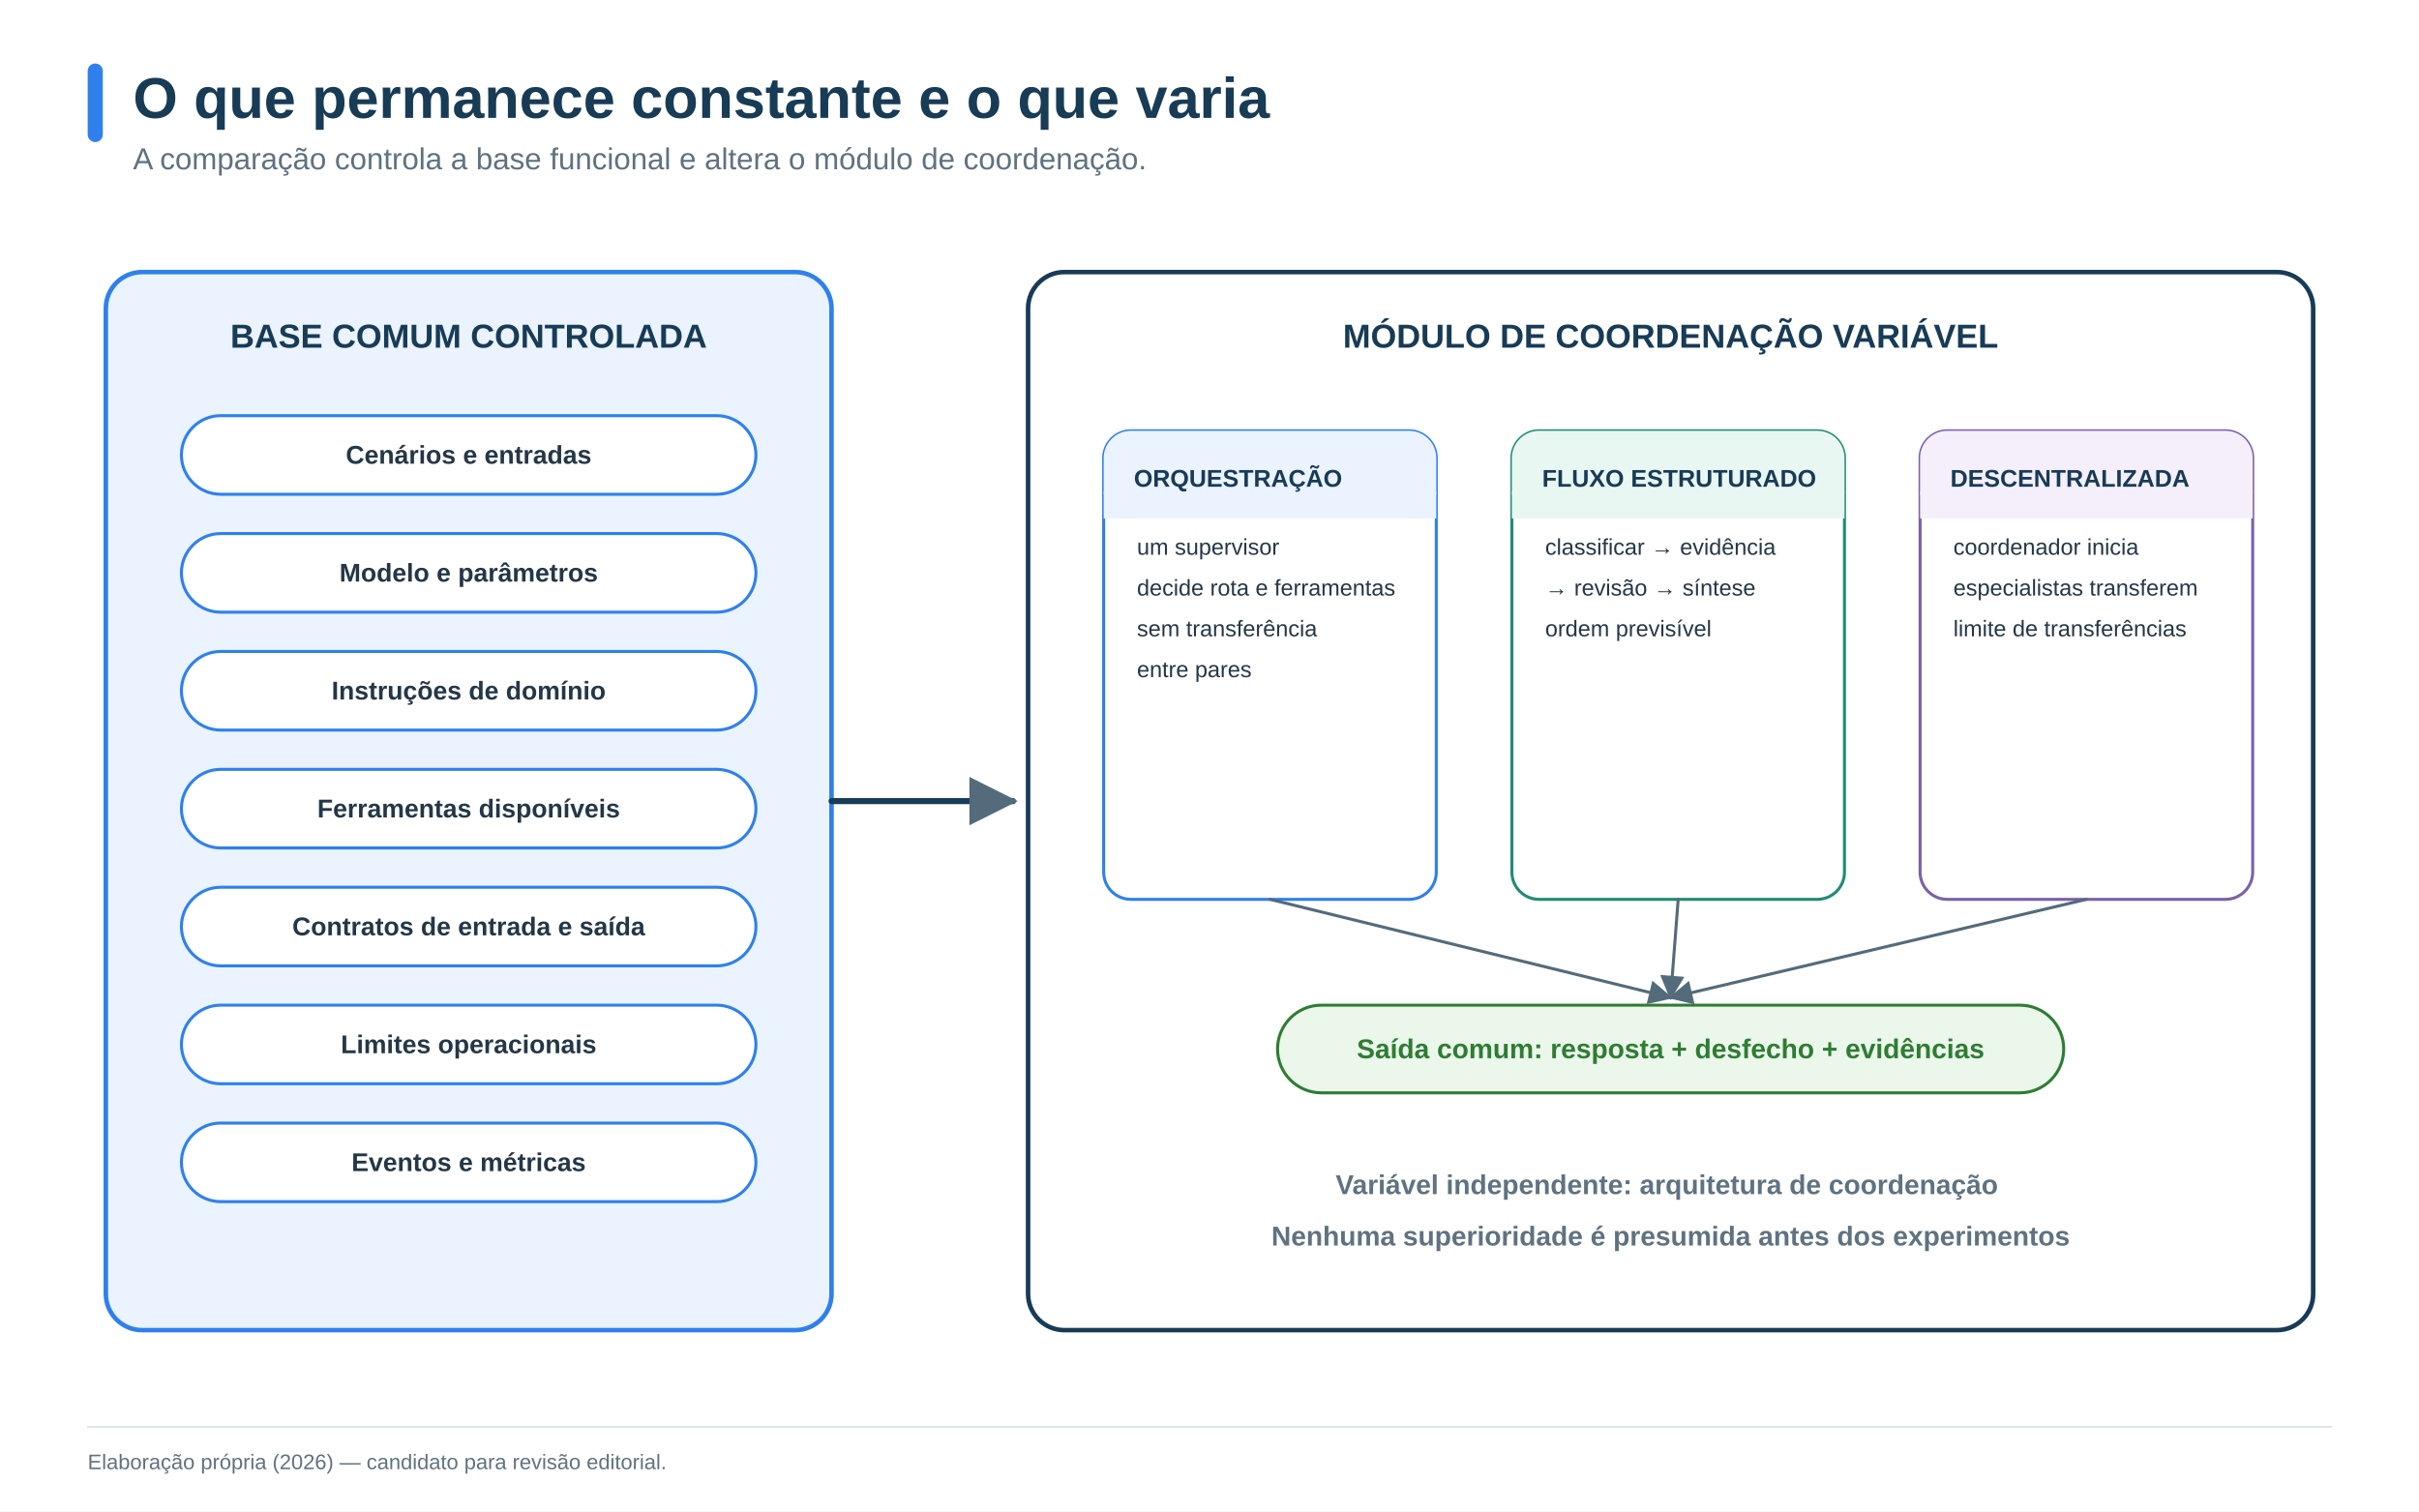
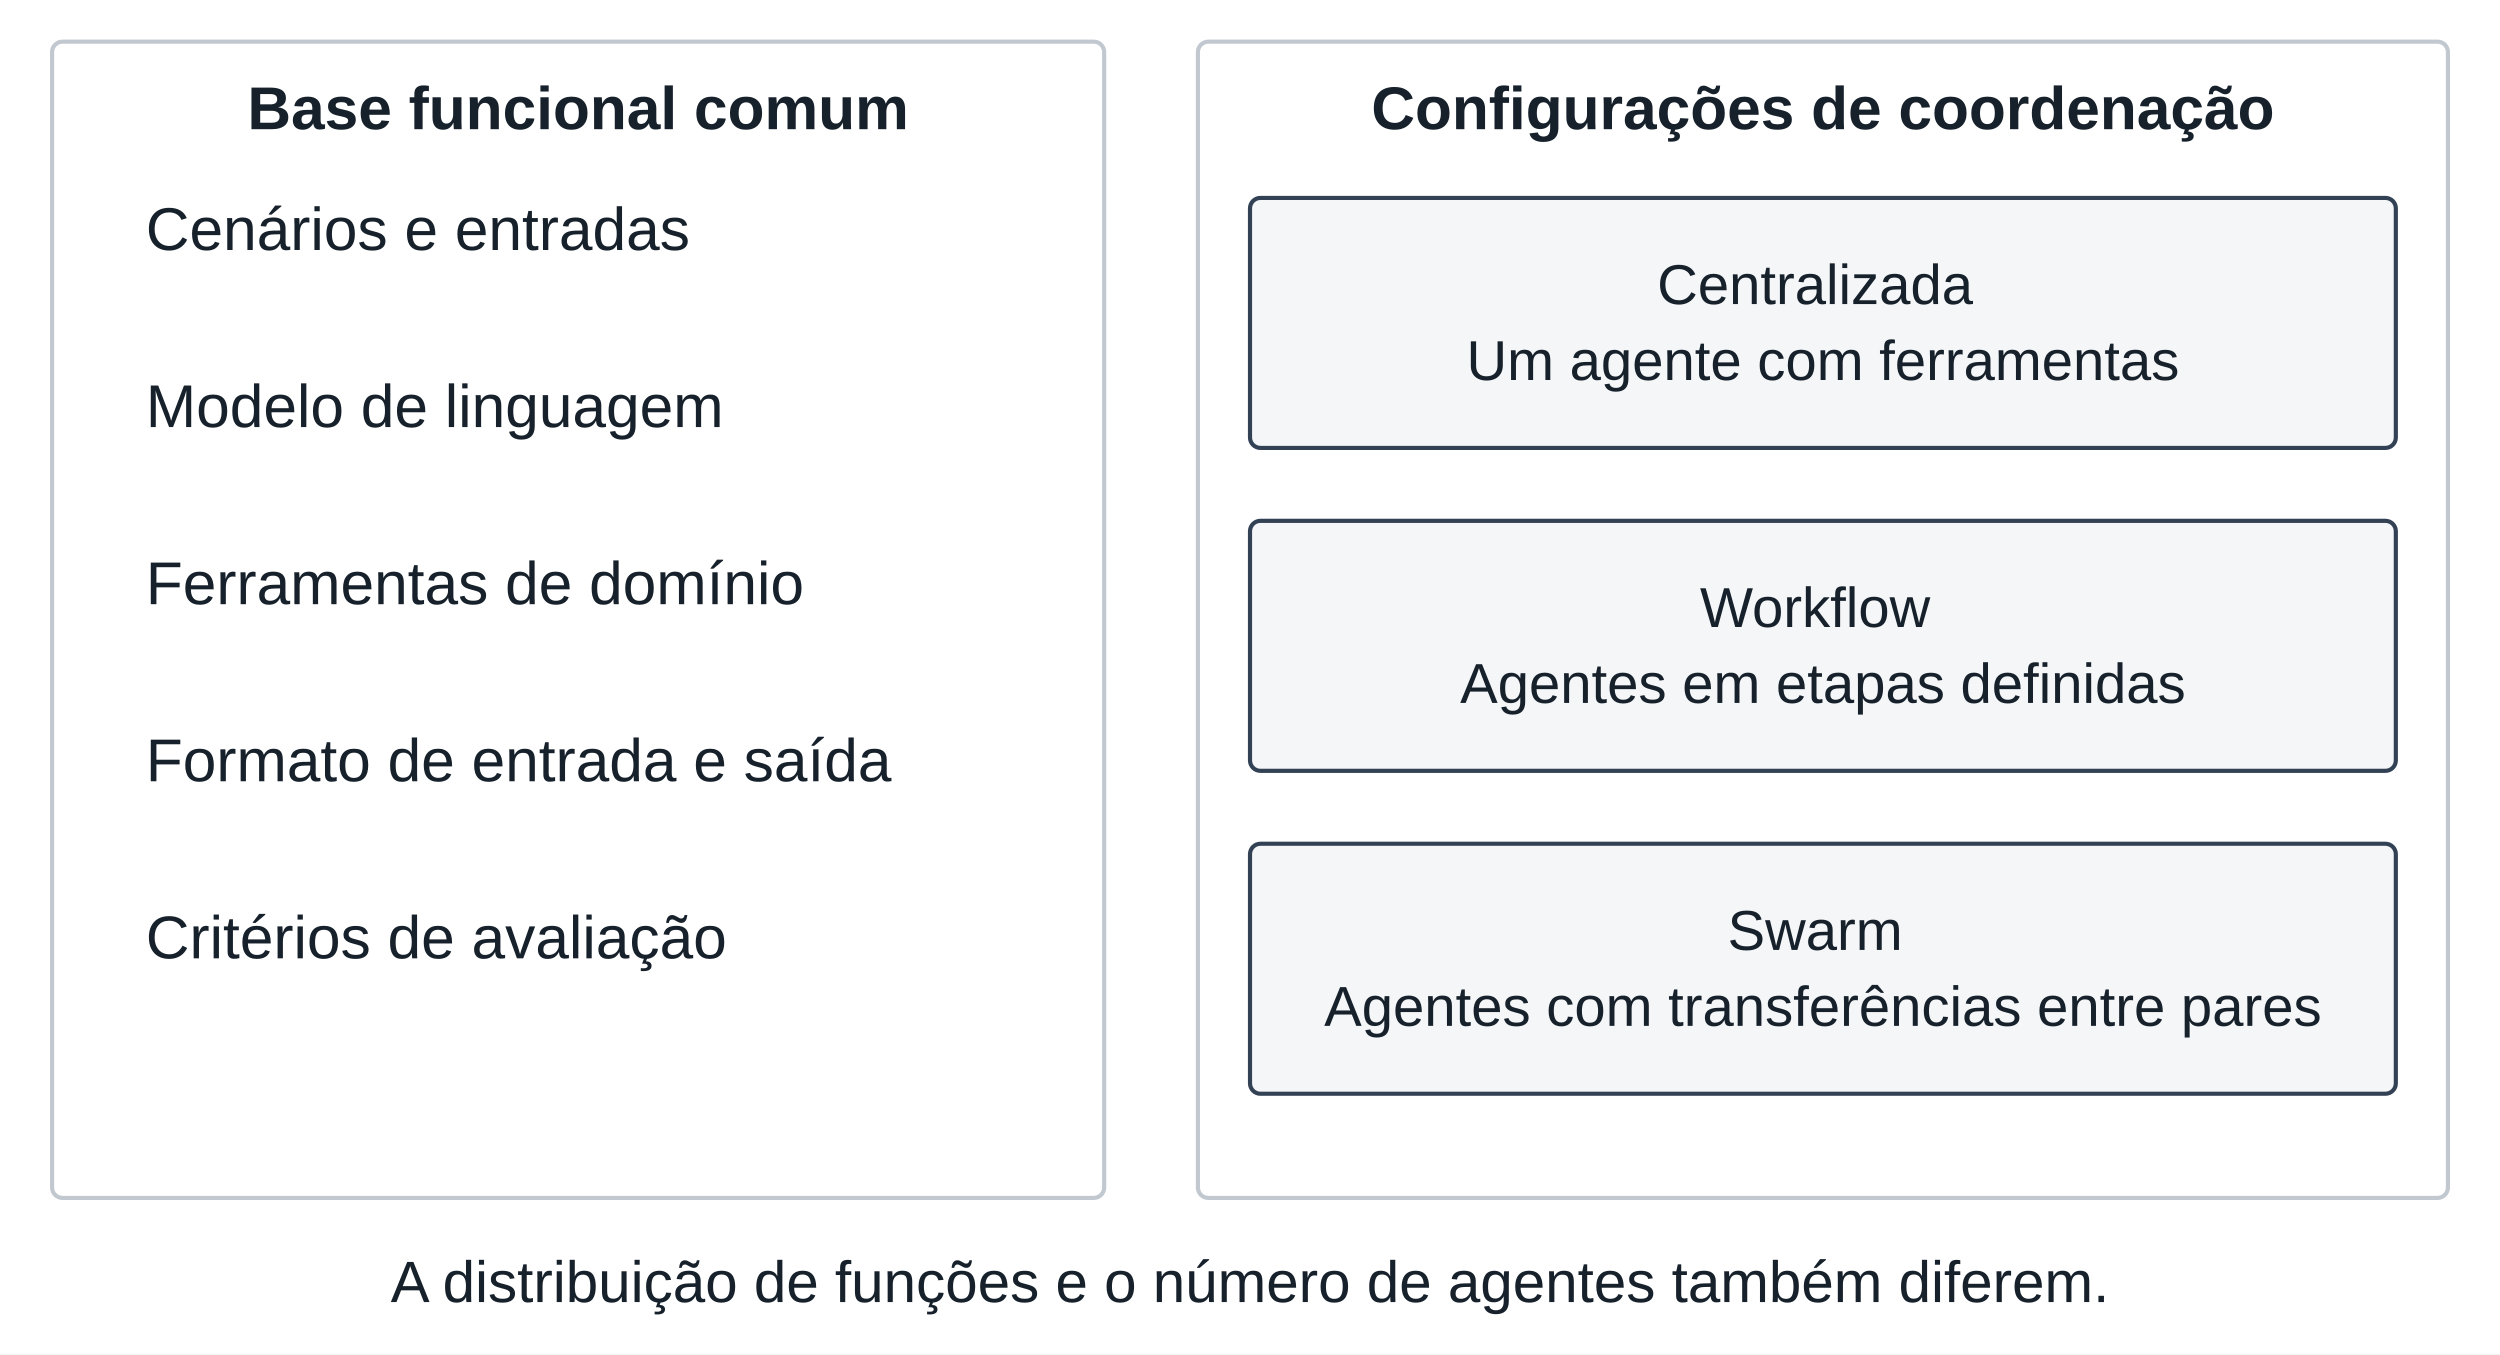
- <svg xmlns="http://www.w3.org/2000/svg" width="1600" height="1000" viewBox="0 0 1600 1000" role="img" aria-labelledby="title desc">
+ <svg xmlns="http://www.w3.org/2000/svg" width="1200" height="650" viewBox="0 0 1200 650" role="img" aria-labelledby="title desc">
  <defs>
-     <marker id="arrow" viewBox="0 0 10 10" refX="9" refY="5" markerWidth="8" markerHeight="8" orient="auto-start-reverse">
-       <path d="M 0 0 L 10 5 L 0 10 z" fill="#536B7A" />
+     <marker id="a" markerWidth="9" markerHeight="9" refX="8" refY="4" orient="auto" markerUnits="userSpaceOnUse">
+       <path d="M0,0 L8,4 L0,8 Z" fill="#334155" />
    </marker>
-     <marker id="arrowBlue" viewBox="0 0 10 10" refX="9" refY="5" markerWidth="8" markerHeight="8" orient="auto-start-reverse">
-       <path d="M 0 0 L 10 5 L 0 10 z" fill="#2F80ED" />
-     </marker>
-     <style>
-                 text { font-family: Arial, Helvetica, sans-serif; }
-                 .title { font-size: 38px; font-weight: 700; fill: #183B56; }
-                 .subtitle { font-size: 20px; fill: #5F7280; }
-                 .label { font-size: 22px; font-weight: 700; }
-                 .body { font-size: 18px; }
-                 .small { font-size: 15px; }
-                 .tiny { font-size: 13px; }
-               </style>
  </defs>
-   <rect width="1600" height="1000" fill="#FFFFFF" />
-   <rect x="58" y="42" width="10" height="52" rx="5" fill="#2F80ED" />
-   <text x="88" y="78" class="title">O que permanece constante e o que varia</text>
-   <text x="88" y="112" class="subtitle">A comparação controla a base funcional e altera o módulo de coordenação.</text>
-   <rect x="70" y="180" width="480" height="700" rx="24" fill="#EAF3FF" stroke="#2F80ED" stroke-width="3" />
-   <text x="310" y="230" font-size="22" font-weight="700" fill="#183B56" text-anchor="middle" font-style="normal">
-     <tspan x="310" dy="0">BASE COMUM CONTROLADA</tspan>
-   </text>
-   <rect x="120" y="275" width="380" height="52" rx="26.0" fill="#FFFFFF" stroke="#2F80ED" stroke-width="2" />
-   <text x="310.0" y="306.78" font-size="17" font-weight="700" fill="#243746" text-anchor="middle" font-style="normal">
-     <tspan x="310.0" dy="0">Cenários e entradas</tspan>
-   </text>
-   <rect x="120" y="353" width="380" height="52" rx="26.0" fill="#FFFFFF" stroke="#2F80ED" stroke-width="2" />
-   <text x="310.0" y="384.78" font-size="17" font-weight="700" fill="#243746" text-anchor="middle" font-style="normal">
-     <tspan x="310.0" dy="0">Modelo e parâmetros</tspan>
-   </text>
-   <rect x="120" y="431" width="380" height="52" rx="26.0" fill="#FFFFFF" stroke="#2F80ED" stroke-width="2" />
-   <text x="310.0" y="462.78" font-size="17" font-weight="700" fill="#243746" text-anchor="middle" font-style="normal">
-     <tspan x="310.0" dy="0">Instruções de domínio</tspan>
-   </text>
-   <rect x="120" y="509" width="380" height="52" rx="26.0" fill="#FFFFFF" stroke="#2F80ED" stroke-width="2" />
-   <text x="310.0" y="540.78" font-size="17" font-weight="700" fill="#243746" text-anchor="middle" font-style="normal">
-     <tspan x="310.0" dy="0">Ferramentas disponíveis</tspan>
-   </text>
-   <rect x="120" y="587" width="380" height="52" rx="26.0" fill="#FFFFFF" stroke="#2F80ED" stroke-width="2" />
-   <text x="310.0" y="618.78" font-size="17" font-weight="700" fill="#243746" text-anchor="middle" font-style="normal">
-     <tspan x="310.0" dy="0">Contratos de entrada e saída</tspan>
-   </text>
-   <rect x="120" y="665" width="380" height="52" rx="26.0" fill="#FFFFFF" stroke="#2F80ED" stroke-width="2" />
-   <text x="310.0" y="696.78" font-size="17" font-weight="700" fill="#243746" text-anchor="middle" font-style="normal">
-     <tspan x="310.0" dy="0">Limites operacionais</tspan>
-   </text>
-   <rect x="120" y="743" width="380" height="52" rx="26.0" fill="#FFFFFF" stroke="#2F80ED" stroke-width="2" />
-   <text x="310.0" y="774.78" font-size="17" font-weight="700" fill="#243746" text-anchor="middle" font-style="normal">
-     <tspan x="310.0" dy="0">Eventos e métricas</tspan>
-   </text>
-   <line x1="550" y1="530" x2="670" y2="530" stroke="#183B56" stroke-width="4" stroke-linecap="round" marker-end="url(#arrow)" />
-   <rect x="680" y="180" width="850" height="700" rx="24" fill="#FFFFFF" stroke="#183B56" stroke-width="3" />
-   <text x="1105" y="230" font-size="22" font-weight="700" fill="#183B56" text-anchor="middle" font-style="normal">
-     <tspan x="1105" dy="0">MÓDULO DE COORDENAÇÃO VARIÁVEL</tspan>
-   </text>
-   <rect x="730" y="285" width="220" height="310" rx="18" fill="#FFFFFF" stroke="#2F80ED" stroke-width="2" />
-   <rect x="730" y="285" width="220" height="58" rx="18" fill="#EAF3FF" />
-   <rect x="730" y="325" width="220" height="18" fill="#EAF3FF" />
-   <text x="750" y="322" font-size="16" font-weight="700" fill="#183B56" text-anchor="start" font-style="normal">
-     <tspan x="750" dy="0">ORQUESTRAÇÃO</tspan>
-   </text>
-   <text x="752" y="367" font-size="15" font-weight="400" fill="#243746" text-anchor="start" font-style="normal">
-     <tspan x="752" dy="0">um supervisor</tspan>
-     <tspan x="752" dy="27">decide rota e ferramentas</tspan>
-     <tspan x="752" dy="27">sem transferência</tspan>
-     <tspan x="752" dy="27">entre pares</tspan>
-   </text>
-   <rect x="1000" y="285" width="220" height="310" rx="18" fill="#FFFFFF" stroke="#218C74" stroke-width="2" />
-   <rect x="1000" y="285" width="220" height="58" rx="18" fill="#E9F7F3" />
-   <rect x="1000" y="325" width="220" height="18" fill="#E9F7F3" />
-   <text x="1020" y="322" font-size="16" font-weight="700" fill="#183B56" text-anchor="start" font-style="normal">
-     <tspan x="1020" dy="0">FLUXO ESTRUTURADO</tspan>
-   </text>
-   <text x="1022" y="367" font-size="15" font-weight="400" fill="#243746" text-anchor="start" font-style="normal">
-     <tspan x="1022" dy="0">classificar → evidência</tspan>
-     <tspan x="1022" dy="27">→ revisão → síntese</tspan>
-     <tspan x="1022" dy="27">ordem previsível</tspan>
-   </text>
-   <rect x="1270" y="285" width="220" height="310" rx="18" fill="#FFFFFF" stroke="#7B61A8" stroke-width="2" />
-   <rect x="1270" y="285" width="220" height="58" rx="18" fill="#F4EFFB" />
-   <rect x="1270" y="325" width="220" height="18" fill="#F4EFFB" />
-   <text x="1290" y="322" font-size="16" font-weight="700" fill="#183B56" text-anchor="start" font-style="normal">
-     <tspan x="1290" dy="0">DESCENTRALIZADA</tspan>
-   </text>
-   <text x="1292" y="367" font-size="15" font-weight="400" fill="#243746" text-anchor="start" font-style="normal">
-     <tspan x="1292" dy="0">coordenador inicia</tspan>
-     <tspan x="1292" dy="27">especialistas transferem</tspan>
-     <tspan x="1292" dy="27">limite de transferências</tspan>
-   </text>
-   <rect x="845" y="665" width="520" height="58" rx="29.0" fill="#ECF7EC" stroke="#2E7D32" stroke-width="2" />
-   <text x="1105.0" y="700.12" font-size="18" font-weight="700" fill="#2E7D32" text-anchor="middle" font-style="normal">
-     <tspan x="1105.0" dy="0">Saída comum: resposta + desfecho + evidências</tspan>
-   </text>
-   <line x1="840" y1="595" x2="1105" y2="660" stroke="#536B7A" stroke-width="2" stroke-linecap="round" marker-end="url(#arrow)" />
-   <line x1="1110" y1="595" x2="1105" y2="660" stroke="#536B7A" stroke-width="2" stroke-linecap="round" marker-end="url(#arrow)" />
-   <line x1="1380" y1="595" x2="1105" y2="660" stroke="#536B7A" stroke-width="2" stroke-linecap="round" marker-end="url(#arrow)" />
-   <text x="1105" y="790" font-size="18" font-weight="700" fill="#5F7280" text-anchor="middle" font-style="normal">
-     <tspan x="1105" dy="0">Variável independente: arquitetura de coordenação</tspan>
-     <tspan x="1105" dy="34">Nenhuma superioridade é presumida antes dos experimentos</tspan>
-   </text>
-   <line x1="58" y1="944" x2="1542" y2="944" stroke="#D6E0E5" stroke-width="1" stroke-linecap="round" />
-   <text x="58" y="972" font-size="14" font-weight="400" fill="#5F7280" text-anchor="start" font-style="normal">
-     <tspan x="58" dy="0">Elaboração própria (2026) — candidato para revisão editorial.</tspan>
-   </text>
+   <rect width="1200" height="650" fill="white" />
+   <rect x="25" y="20" width="505" height="555" rx="5" fill="#ffffff" stroke="#c1c8d0" stroke-width="2" />
+   <rect x="575" y="20" width="600" height="555" rx="5" fill="#ffffff" stroke="#c1c8d0" stroke-width="2" />
+   <g font-family="Arial, Helvetica, sans-serif" fill="#17212b">
+     <text x="277.5" y="62" font-size="29" font-weight="700" text-anchor="middle">
+       <tspan x="277.5" dy="0">Base funcional comum</tspan>
+     </text>
+     <text x="70" y="120" font-size="29" font-weight="400" text-anchor="start">
+       <tspan x="70" dy="0">Cenários e entradas</tspan>
+     </text>
+     <text x="70" y="205" font-size="29" font-weight="400" text-anchor="start">
+       <tspan x="70" dy="0">Modelo de linguagem</tspan>
+     </text>
+     <text x="70" y="290" font-size="29" font-weight="400" text-anchor="start">
+       <tspan x="70" dy="0">Ferramentas de domínio</tspan>
+     </text>
+     <text x="70" y="375" font-size="29" font-weight="400" text-anchor="start">
+       <tspan x="70" dy="0">Formato de entrada e saída</tspan>
+     </text>
+     <text x="70" y="460" font-size="29" font-weight="400" text-anchor="start">
+       <tspan x="70" dy="0">Critérios de avaliação</tspan>
+     </text>
+     <text x="875.0" y="62" font-size="29" font-weight="700" text-anchor="middle">
+       <tspan x="875.0" dy="0">Configurações de coordenação</tspan>
+     </text>
+     <rect x="600" y="95" width="550" height="120" rx="5" fill="#f4f6f8" stroke="#334155" stroke-width="2" />
+     <text x="875.0" y="145.955" font-size="27" font-weight="400" text-anchor="middle">
+       <tspan x="875.0" dy="0">Centralizada</tspan>
+       <tspan x="875.0" dy="36.45">Um agente com ferramentas</tspan>
+     </text>
+     <rect x="600" y="250" width="550" height="120" rx="5" fill="#f4f6f8" stroke="#334155" stroke-width="2" />
+     <text x="875.0" y="300.955" font-size="27" font-weight="400" text-anchor="middle">
+       <tspan x="875.0" dy="0">Workflow</tspan>
+       <tspan x="875.0" dy="36.45">Agentes em etapas definidas</tspan>
+     </text>
+     <rect x="600" y="405" width="550" height="120" rx="5" fill="#f4f6f8" stroke="#334155" stroke-width="2" />
+     <text x="875.0" y="455.955" font-size="27" font-weight="400" text-anchor="middle">
+       <tspan x="875.0" dy="0">Swarm</tspan>
+       <tspan x="875.0" dy="36.45">Agentes com transferências entre pares</tspan>
+     </text>
+     <text x="600" y="625" font-size="28" font-weight="400" text-anchor="middle">
+       <tspan x="600" dy="0">A distribuição de funções e o número de agentes também diferem.</tspan>
+     </text>
+   </g>
</svg>
